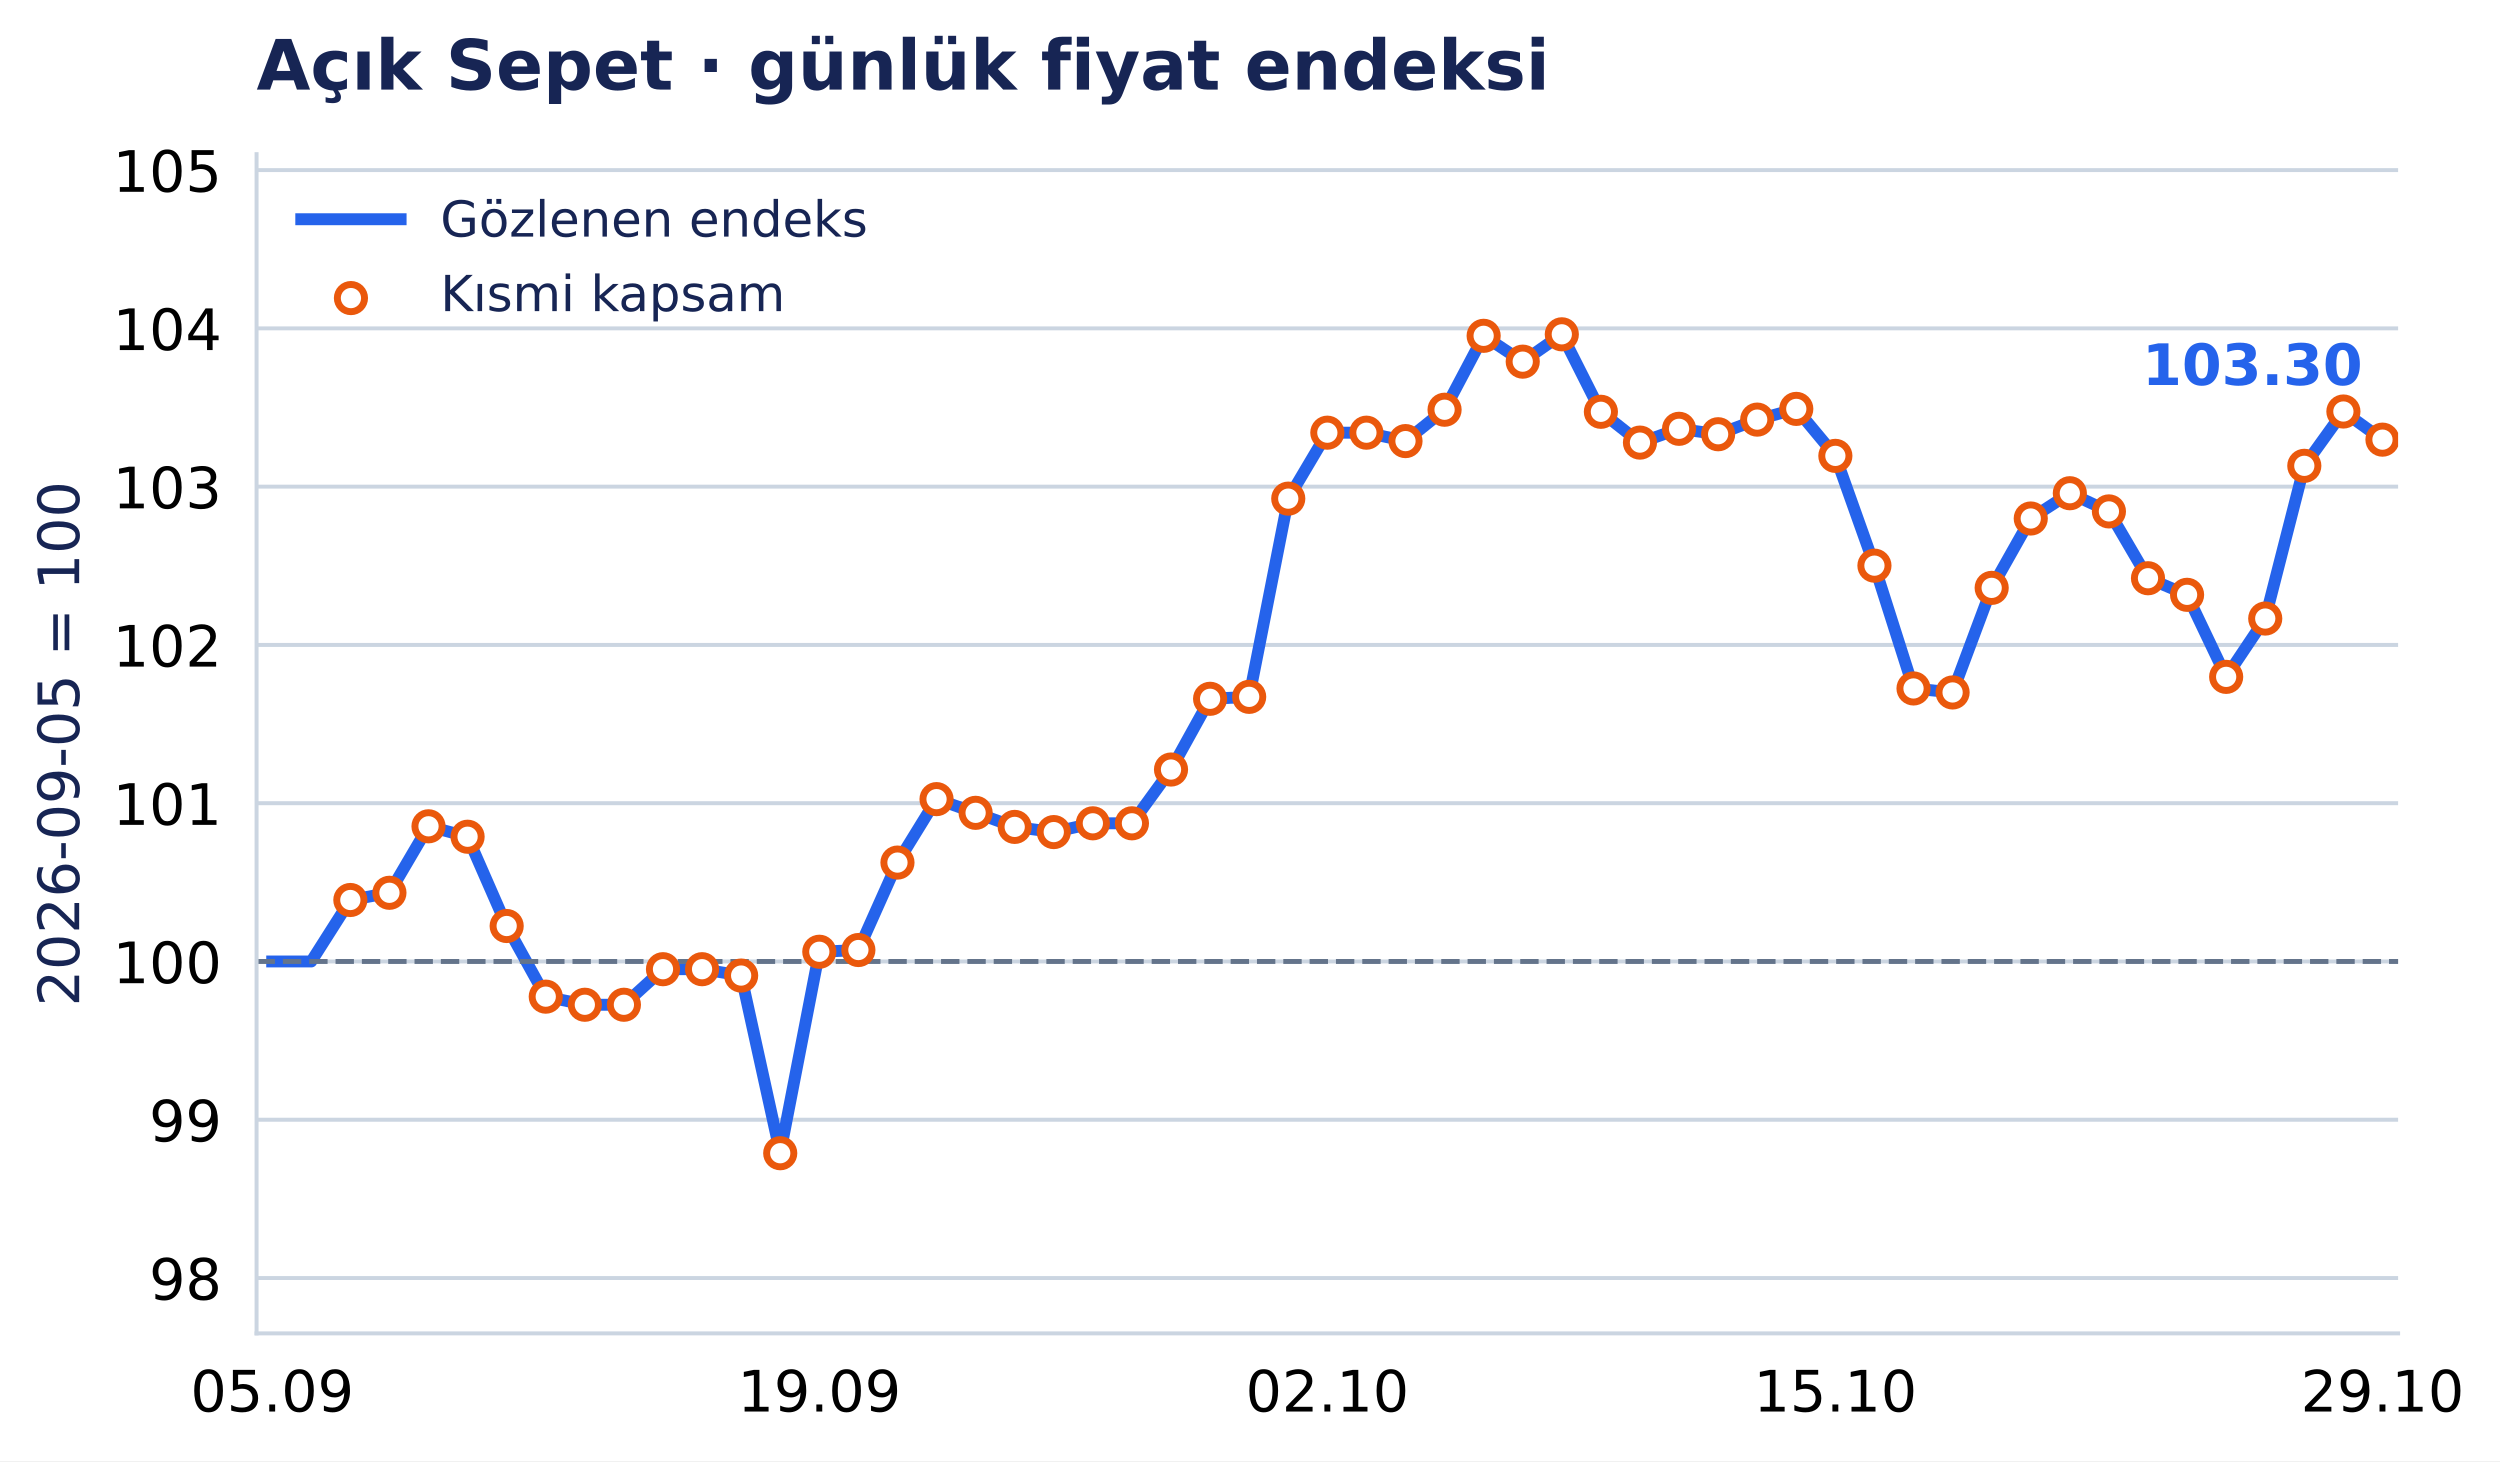
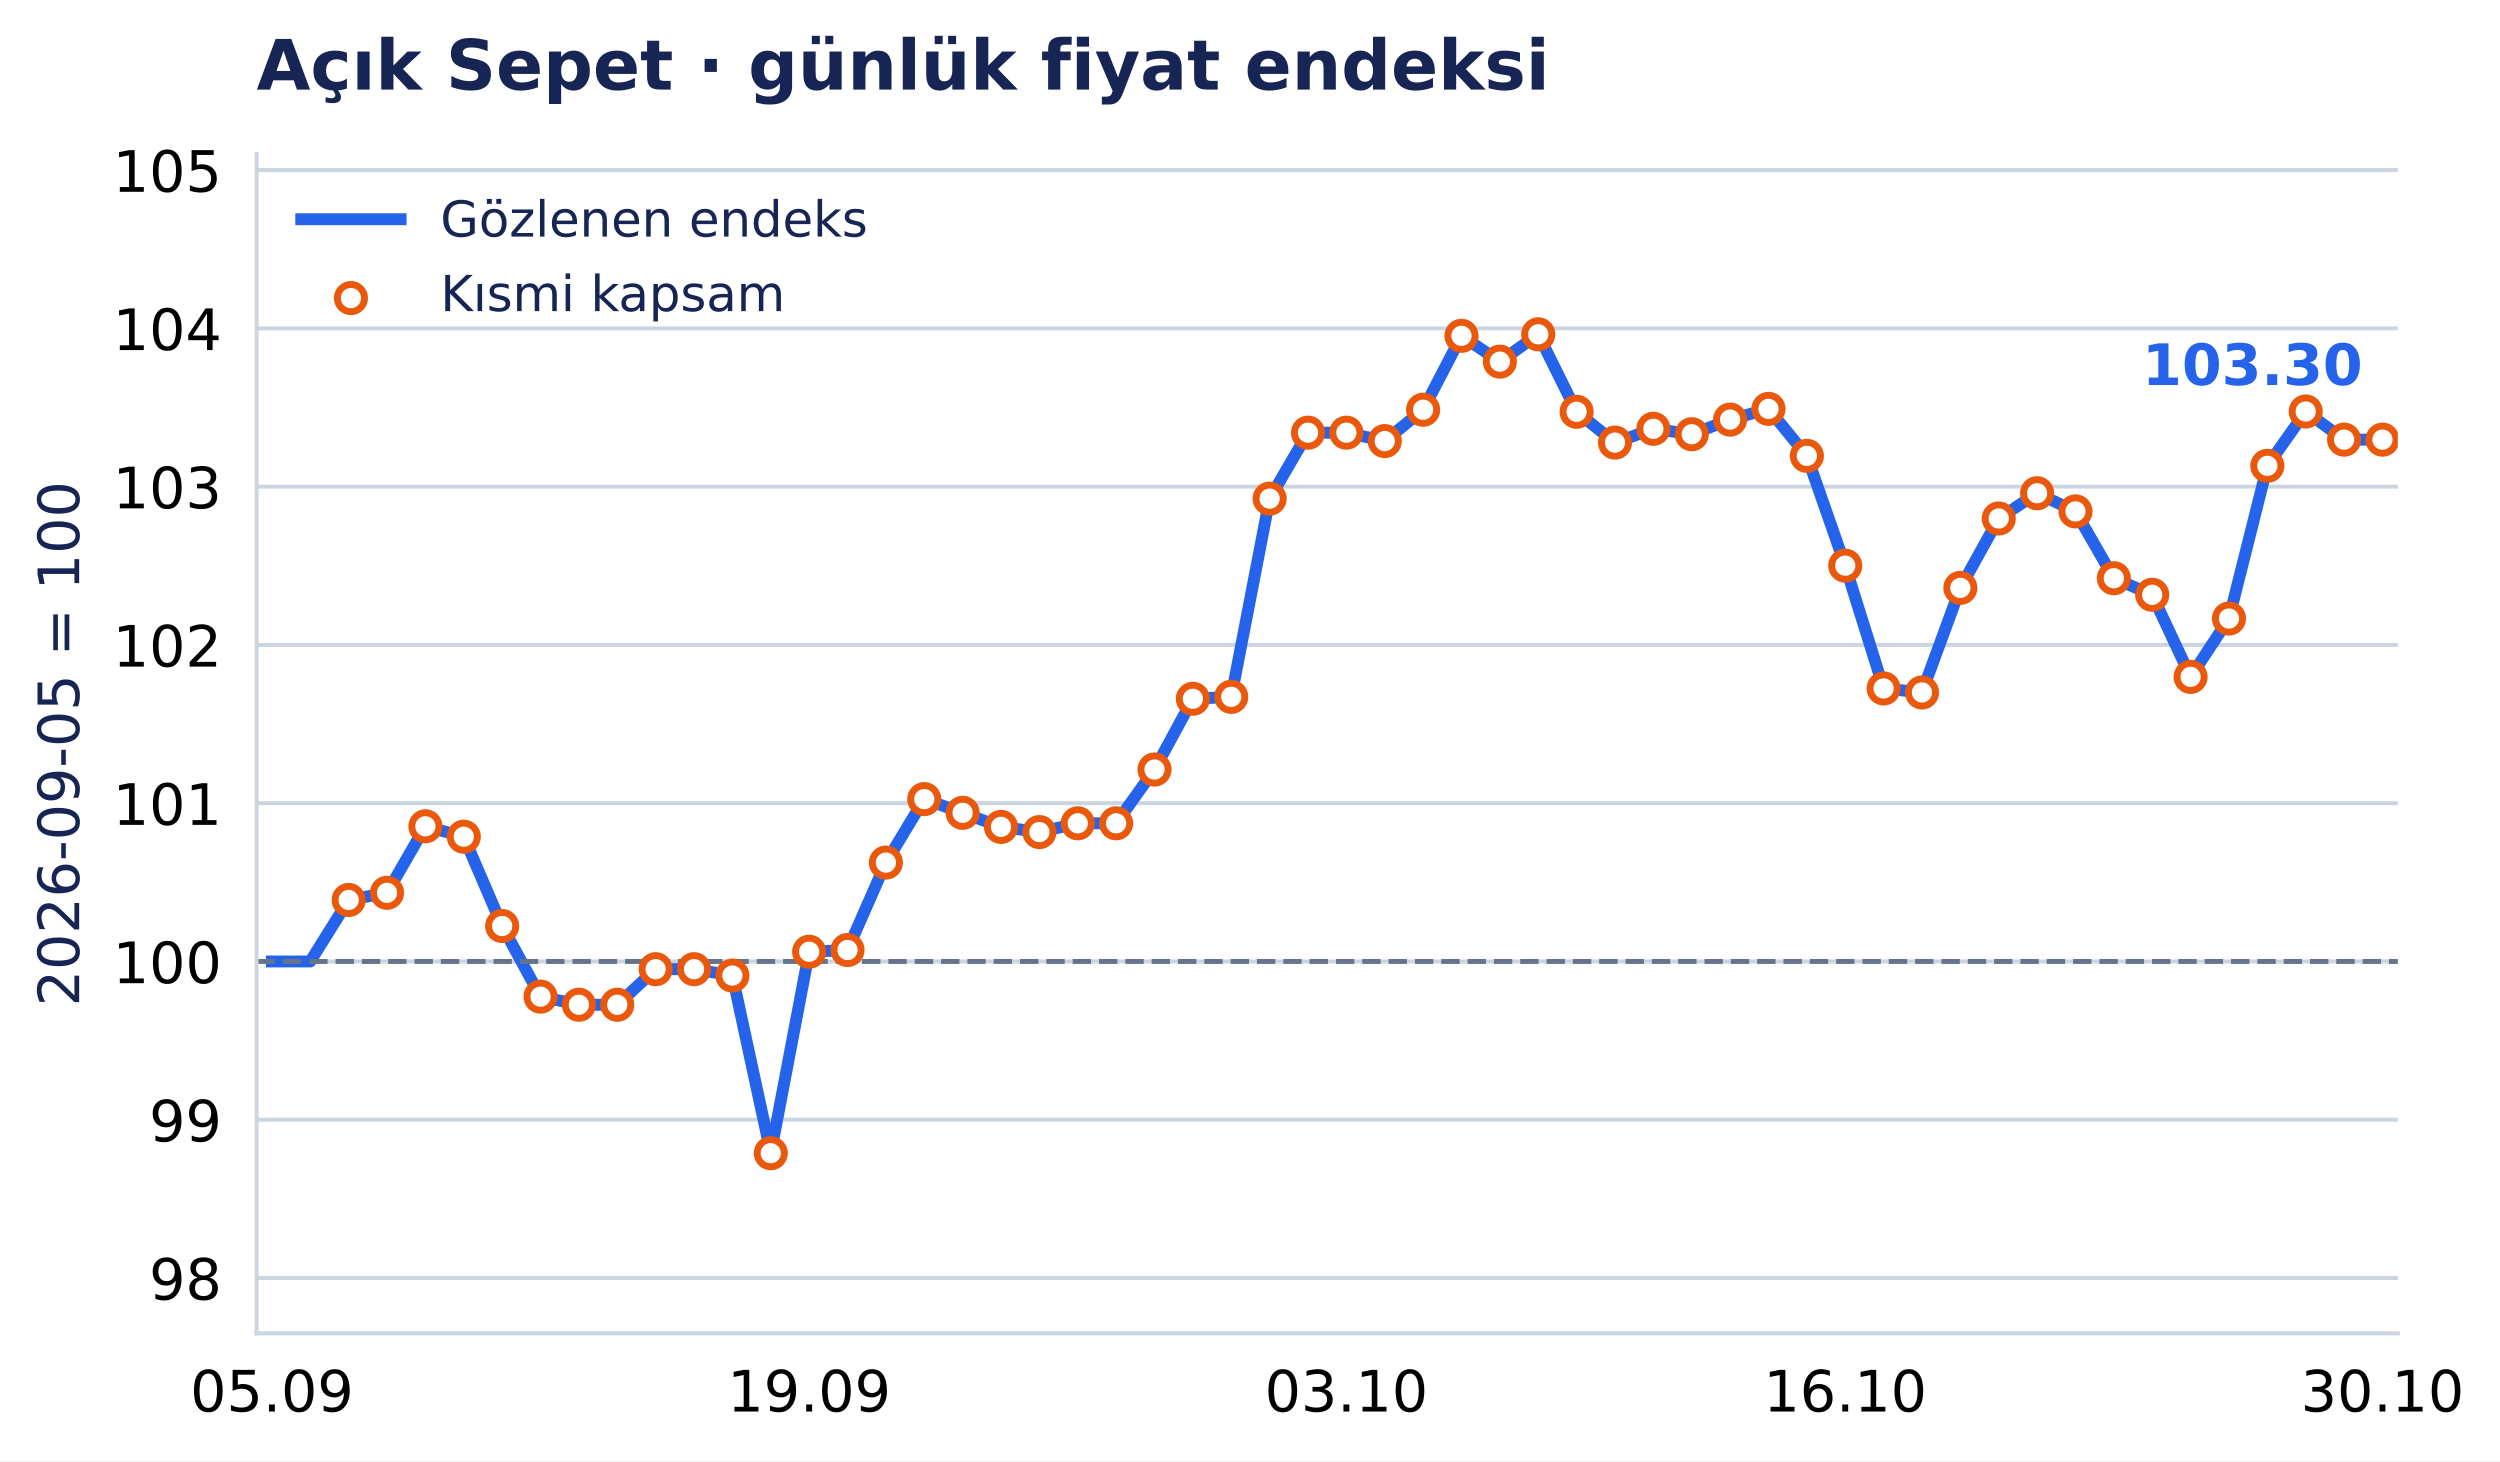
- <svg xmlns="http://www.w3.org/2000/svg" xmlns:xlink="http://www.w3.org/1999/xlink" width="503.297pt" height="294.135pt" viewBox="0 0 503.297 294.135" version="1.1">
+ <svg xmlns="http://www.w3.org/2000/svg" xmlns:xlink="http://www.w3.org/1999/xlink" width="503.302pt" height="294.135pt" viewBox="0 0 503.302 294.135" version="1.1">
  <defs>
    <style type="text/css">*{stroke-linejoin: round; stroke-linecap: butt}</style>
  </defs>
  <g id="figure_1">
    <g id="patch_1">
-       <path d="M 0 294.135 L 503.297 294.135 L 503.297 0 L 0 0 z " style="fill: #ffffff" />
+       <path d="M 0 294.135 L 503.302 294.135 L 503.302 0 L 0 0 z " style="fill: #ffffff" />
    </g>
    <g id="axes_1">
      <g id="patch_2">
-         <path d="M 51.651 268.435 L 482.783 268.435 L 482.783 31.035 L 51.651 31.035 z " style="fill: #ffffff" />
+         <path d="M 51.651 268.435 L 482.731 268.435 L 482.731 31.035 L 51.651 31.035 z " style="fill: #ffffff" />
      </g>
      <g id="matplotlib.axis_1">
        <g id="xtick_1">
          <g id="line2d_1" />
          <g id="text_1">
-             <text style="font-size: 11.5px; font-family: 'DejaVu Sans', 'Bitstream Vera Sans', 'Computer Modern Sans Serif', 'Lucida Grande', 'Verdana', 'Geneva', 'Lucid', 'Arial', 'Helvetica', 'Avant Garde', sans-serif; text-anchor: middle" x="54.798" y="284.172" transform="rotate(-0 54.79758 284.172)">05.09</text>
+             <text style="font-size: 11.5px; font-family: 'DejaVu Sans', 'Bitstream Vera Sans', 'Computer Modern Sans Serif', 'Lucida Grande', 'Verdana', 'Geneva', 'Lucid', 'Arial', 'Helvetica', 'Avant Garde', sans-serif; text-anchor: middle" x="54.741" y="284.172" transform="rotate(-0 54.7408 284.172)">05.09</text>
          </g>
        </g>
        <g id="xtick_2">
          <g id="line2d_2" />
          <g id="text_2">
-             <text style="font-size: 11.5px; font-family: 'DejaVu Sans', 'Bitstream Vera Sans', 'Computer Modern Sans Serif', 'Lucida Grande', 'Verdana', 'Geneva', 'Lucid', 'Arial', 'Helvetica', 'Avant Garde', sans-serif; text-anchor: middle" x="164.941" y="284.172" transform="rotate(-0 164.9409 284.172)">19.09</text>
+             <text style="font-size: 11.5px; font-family: 'DejaVu Sans', 'Bitstream Vera Sans', 'Computer Modern Sans Serif', 'Lucida Grande', 'Verdana', 'Geneva', 'Lucid', 'Arial', 'Helvetica', 'Avant Garde', sans-serif; text-anchor: middle" x="162.897" y="284.172" transform="rotate(-0 162.8971 284.172)">19.09</text>
          </g>
        </g>
        <g id="xtick_3">
          <g id="line2d_3" />
          <g id="text_3">
-             <text style="font-size: 11.5px; font-family: 'DejaVu Sans', 'Bitstream Vera Sans', 'Computer Modern Sans Serif', 'Lucida Grande', 'Verdana', 'Geneva', 'Lucid', 'Arial', 'Helvetica', 'Avant Garde', sans-serif; text-anchor: middle" x="267.217" y="284.172" transform="rotate(-0 267.2169 284.172)">02.10</text>
+             <text style="font-size: 11.5px; font-family: 'DejaVu Sans', 'Bitstream Vera Sans', 'Computer Modern Sans Serif', 'Lucida Grande', 'Verdana', 'Geneva', 'Lucid', 'Arial', 'Helvetica', 'Avant Garde', sans-serif; text-anchor: middle" x="271.053" y="284.172" transform="rotate(-0 271.0533 284.172)">03.10</text>
          </g>
        </g>
        <g id="xtick_4">
          <g id="line2d_4" />
          <g id="text_4">
-             <text style="font-size: 11.5px; font-family: 'DejaVu Sans', 'Bitstream Vera Sans', 'Computer Modern Sans Serif', 'Lucida Grande', 'Verdana', 'Geneva', 'Lucid', 'Arial', 'Helvetica', 'Avant Garde', sans-serif; text-anchor: middle" x="369.493" y="284.172" transform="rotate(-0 369.4929 284.172)">15.10</text>
+             <text style="font-size: 11.5px; font-family: 'DejaVu Sans', 'Bitstream Vera Sans', 'Computer Modern Sans Serif', 'Lucida Grande', 'Verdana', 'Geneva', 'Lucid', 'Arial', 'Helvetica', 'Avant Garde', sans-serif; text-anchor: middle" x="371.484" y="284.172" transform="rotate(-0 371.4842 284.172)">16.10</text>
          </g>
        </g>
        <g id="xtick_5">
          <g id="line2d_5" />
          <g id="text_5">
-             <text style="font-size: 11.5px; font-family: 'DejaVu Sans', 'Bitstream Vera Sans', 'Computer Modern Sans Serif', 'Lucida Grande', 'Verdana', 'Geneva', 'Lucid', 'Arial', 'Helvetica', 'Avant Garde', sans-serif; text-anchor: middle" x="479.636" y="284.172" transform="rotate(-0 479.6362 284.172)">29.10</text>
+             <text style="font-size: 11.5px; font-family: 'DejaVu Sans', 'Bitstream Vera Sans', 'Computer Modern Sans Serif', 'Lucida Grande', 'Verdana', 'Geneva', 'Lucid', 'Arial', 'Helvetica', 'Avant Garde', sans-serif; text-anchor: middle" x="479.64" y="284.172" transform="rotate(-0 479.6404 284.172)">30.10</text>
          </g>
        </g>
      </g>
      <g id="matplotlib.axis_2">
        <g id="ytick_1">
          <g id="line2d_6">
-             <path d="M 51.651 257.29 L 482.783 257.29 " clip-path="url(#pad21228ffa)" style="fill: none; stroke: #cbd5e1; stroke-width: 0.8; stroke-linecap: square" />
+             <path d="M 51.651 257.29 L 482.731 257.29 " clip-path="url(#p6a5e0e4636)" style="fill: none; stroke: #cbd5e1; stroke-width: 0.8; stroke-linecap: square" />
          </g>
          <g id="line2d_7" />
          <g id="text_6">
            <text style="font-size: 11.5px; font-family: 'DejaVu Sans', 'Bitstream Vera Sans', 'Computer Modern Sans Serif', 'Lucida Grande', 'Verdana', 'Geneva', 'Lucid', 'Arial', 'Helvetica', 'Avant Garde', sans-serif; text-anchor: end" x="44.651" y="261.659" transform="rotate(-0 44.65062 261.6587)">98</text>
          </g>
        </g>
        <g id="ytick_2">
          <g id="line2d_8">
-             <path d="M 51.651 225.426 L 482.783 225.426 " clip-path="url(#pad21228ffa)" style="fill: none; stroke: #cbd5e1; stroke-width: 0.8; stroke-linecap: square" />
+             <path d="M 51.651 225.426 L 482.731 225.426 " clip-path="url(#p6a5e0e4636)" style="fill: none; stroke: #cbd5e1; stroke-width: 0.8; stroke-linecap: square" />
          </g>
          <g id="line2d_9" />
          <g id="text_7">
            <text style="font-size: 11.5px; font-family: 'DejaVu Sans', 'Bitstream Vera Sans', 'Computer Modern Sans Serif', 'Lucida Grande', 'Verdana', 'Geneva', 'Lucid', 'Arial', 'Helvetica', 'Avant Garde', sans-serif; text-anchor: end" x="44.651" y="229.795" transform="rotate(-0 44.65062 229.7947)">99</text>
          </g>
        </g>
        <g id="ytick_3">
          <g id="line2d_10">
-             <path d="M 51.651 193.562 L 482.783 193.562 " clip-path="url(#pad21228ffa)" style="fill: none; stroke: #cbd5e1; stroke-width: 0.8; stroke-linecap: square" />
+             <path d="M 51.651 193.562 L 482.731 193.562 " clip-path="url(#p6a5e0e4636)" style="fill: none; stroke: #cbd5e1; stroke-width: 0.8; stroke-linecap: square" />
          </g>
          <g id="line2d_11" />
          <g id="text_8">
            <text style="font-size: 11.5px; font-family: 'DejaVu Sans', 'Bitstream Vera Sans', 'Computer Modern Sans Serif', 'Lucida Grande', 'Verdana', 'Geneva', 'Lucid', 'Arial', 'Helvetica', 'Avant Garde', sans-serif; text-anchor: end" x="44.651" y="197.931" transform="rotate(-0 44.65062 197.9307)">100</text>
          </g>
        </g>
        <g id="ytick_4">
          <g id="line2d_12">
-             <path d="M 51.651 161.698 L 482.783 161.698 " clip-path="url(#pad21228ffa)" style="fill: none; stroke: #cbd5e1; stroke-width: 0.8; stroke-linecap: square" />
+             <path d="M 51.651 161.698 L 482.731 161.698 " clip-path="url(#p6a5e0e4636)" style="fill: none; stroke: #cbd5e1; stroke-width: 0.8; stroke-linecap: square" />
          </g>
          <g id="line2d_13" />
          <g id="text_9">
            <text style="font-size: 11.5px; font-family: 'DejaVu Sans', 'Bitstream Vera Sans', 'Computer Modern Sans Serif', 'Lucida Grande', 'Verdana', 'Geneva', 'Lucid', 'Arial', 'Helvetica', 'Avant Garde', sans-serif; text-anchor: end" x="44.651" y="166.067" transform="rotate(-0 44.65062 166.0667)">101</text>
          </g>
        </g>
        <g id="ytick_5">
          <g id="line2d_14">
-             <path d="M 51.651 129.834 L 482.783 129.834 " clip-path="url(#pad21228ffa)" style="fill: none; stroke: #cbd5e1; stroke-width: 0.8; stroke-linecap: square" />
+             <path d="M 51.651 129.834 L 482.731 129.834 " clip-path="url(#p6a5e0e4636)" style="fill: none; stroke: #cbd5e1; stroke-width: 0.8; stroke-linecap: square" />
          </g>
          <g id="line2d_15" />
          <g id="text_10">
            <text style="font-size: 11.5px; font-family: 'DejaVu Sans', 'Bitstream Vera Sans', 'Computer Modern Sans Serif', 'Lucida Grande', 'Verdana', 'Geneva', 'Lucid', 'Arial', 'Helvetica', 'Avant Garde', sans-serif; text-anchor: end" x="44.651" y="134.203" transform="rotate(-0 44.65062 134.2027)">102</text>
          </g>
        </g>
        <g id="ytick_6">
          <g id="line2d_16">
-             <path d="M 51.651 97.97 L 482.783 97.97 " clip-path="url(#pad21228ffa)" style="fill: none; stroke: #cbd5e1; stroke-width: 0.8; stroke-linecap: square" />
+             <path d="M 51.651 97.97 L 482.731 97.97 " clip-path="url(#p6a5e0e4636)" style="fill: none; stroke: #cbd5e1; stroke-width: 0.8; stroke-linecap: square" />
          </g>
          <g id="line2d_17" />
          <g id="text_11">
            <text style="font-size: 11.5px; font-family: 'DejaVu Sans', 'Bitstream Vera Sans', 'Computer Modern Sans Serif', 'Lucida Grande', 'Verdana', 'Geneva', 'Lucid', 'Arial', 'Helvetica', 'Avant Garde', sans-serif; text-anchor: end" x="44.651" y="102.339" transform="rotate(-0 44.65062 102.3387)">103</text>
          </g>
        </g>
        <g id="ytick_7">
          <g id="line2d_18">
-             <path d="M 51.651 66.106 L 482.783 66.106 " clip-path="url(#pad21228ffa)" style="fill: none; stroke: #cbd5e1; stroke-width: 0.8; stroke-linecap: square" />
+             <path d="M 51.651 66.106 L 482.731 66.106 " clip-path="url(#p6a5e0e4636)" style="fill: none; stroke: #cbd5e1; stroke-width: 0.8; stroke-linecap: square" />
          </g>
          <g id="line2d_19" />
          <g id="text_12">
            <text style="font-size: 11.5px; font-family: 'DejaVu Sans', 'Bitstream Vera Sans', 'Computer Modern Sans Serif', 'Lucida Grande', 'Verdana', 'Geneva', 'Lucid', 'Arial', 'Helvetica', 'Avant Garde', sans-serif; text-anchor: end" x="44.651" y="70.475" transform="rotate(-0 44.65062 70.4747)">104</text>
          </g>
        </g>
        <g id="ytick_8">
          <g id="line2d_20">
-             <path d="M 51.651 34.242 L 482.783 34.242 " clip-path="url(#pad21228ffa)" style="fill: none; stroke: #cbd5e1; stroke-width: 0.8; stroke-linecap: square" />
+             <path d="M 51.651 34.242 L 482.731 34.242 " clip-path="url(#p6a5e0e4636)" style="fill: none; stroke: #cbd5e1; stroke-width: 0.8; stroke-linecap: square" />
          </g>
          <g id="line2d_21" />
          <g id="text_13">
            <text style="font-size: 11.5px; font-family: 'DejaVu Sans', 'Bitstream Vera Sans', 'Computer Modern Sans Serif', 'Lucida Grande', 'Verdana', 'Geneva', 'Lucid', 'Arial', 'Helvetica', 'Avant Garde', sans-serif; text-anchor: end" x="44.651" y="38.611" transform="rotate(-0 44.65062 38.61071)">105</text>
          </g>
        </g>
        <g id="text_14">
          <text style="font-size: 11.5px; font-family: 'DejaVu Sans', 'Bitstream Vera Sans', 'Computer Modern Sans Serif', 'Lucida Grande', 'Verdana', 'Geneva', 'Lucid', 'Arial', 'Helvetica', 'Avant Garde', sans-serif; text-anchor: middle; fill: #172554" x="15.937" y="149.735" transform="rotate(-90 15.93731 149.7347)">2026-09-05 = 100</text>
        </g>
      </g>
      <g id="line2d_22">
-         <path d="M 54.798 193.562 L 62.665 193.562 L 70.532 181.186 L 78.4 179.736 L 86.267 166.35 L 94.134 168.45 L 102.002 186.424 L 109.869 200.645 L 117.737 202.277 L 125.604 202.277 L 133.471 195.117 L 141.339 195.117 L 149.206 196.398 L 157.074 232.165 L 164.941 191.606 L 172.808 191.258 L 180.676 173.653 L 188.543 160.879 L 196.41 163.639 L 204.278 166.471 L 212.145 167.513 L 220.013 165.748 L 227.88 165.748 L 235.747 154.921 L 243.615 140.681 L 251.482 140.289 L 259.35 100.385 L 267.217 87.108 L 275.084 87.108 L 282.952 88.8 L 290.819 82.487 L 298.686 67.607 L 306.554 72.807 L 314.421 67.304 L 322.289 82.902 L 330.156 89.105 L 338.023 86.327 L 345.891 87.42 L 353.758 84.476 L 361.625 82.318 L 369.493 91.776 L 377.36 113.877 L 385.228 138.6 L 393.095 139.406 L 400.962 118.35 L 408.83 104.384 L 416.697 99.296 L 424.565 102.957 L 432.432 116.41 L 440.299 119.749 L 448.167 136.267 L 456.034 124.525 L 463.901 93.78 L 471.769 82.844 L 479.636 88.51 " clip-path="url(#pad21228ffa)" style="fill: none; stroke: #2563eb; stroke-width: 2.4; stroke-linecap: square" />
+         <path d="M 54.741 193.562 L 62.466 193.562 L 70.192 181.186 L 77.917 179.736 L 85.643 166.35 L 93.368 168.45 L 101.093 186.424 L 108.819 200.645 L 116.544 202.277 L 124.27 202.277 L 131.995 195.117 L 139.721 195.117 L 147.446 196.398 L 155.172 232.165 L 162.897 191.606 L 170.623 191.258 L 178.348 173.653 L 186.073 160.879 L 193.799 163.639 L 201.524 166.471 L 209.25 167.513 L 216.975 165.748 L 224.701 165.748 L 232.426 154.921 L 240.152 140.681 L 247.877 140.289 L 255.602 100.385 L 263.328 87.108 L 271.053 87.108 L 278.779 88.8 L 286.504 82.487 L 294.23 67.607 L 301.955 72.807 L 309.681 67.304 L 317.406 82.902 L 325.131 89.105 L 332.857 86.327 L 340.582 87.42 L 348.308 84.476 L 356.033 82.318 L 363.759 91.776 L 371.484 113.877 L 379.21 138.6 L 386.935 139.406 L 394.661 118.35 L 402.386 104.384 L 410.111 99.296 L 417.837 102.957 L 425.562 116.41 L 433.288 119.749 L 441.013 136.267 L 448.739 124.525 L 456.464 93.78 L 464.19 82.844 L 471.915 88.51 L 479.64 88.51 " clip-path="url(#p6a5e0e4636)" style="fill: none; stroke: #2563eb; stroke-width: 2.4; stroke-linecap: square" />
      </g>
      <g id="line2d_23">
-         <path d="M 51.651 193.562 L 482.783 193.562 " clip-path="url(#pad21228ffa)" style="fill: none; stroke-dasharray: 3.7,1.6; stroke-dashoffset: 0; stroke: #64748b" />
+         <path d="M 51.651 193.562 L 482.731 193.562 " clip-path="url(#p6a5e0e4636)" style="fill: none; stroke-dasharray: 3.7,1.6; stroke-dashoffset: 0; stroke: #64748b" />
      </g>
      <g id="patch_3">
        <path d="M 51.651 268.435 L 51.651 31.035 " style="fill: none; stroke: #cbd5e1; stroke-width: 0.8; stroke-linejoin: miter; stroke-linecap: square" />
      </g>
      <g id="patch_4">
-         <path d="M 51.651 268.435 L 482.783 268.435 " style="fill: none; stroke: #cbd5e1; stroke-width: 0.8; stroke-linejoin: miter; stroke-linecap: square" />
+         <path d="M 51.651 268.435 L 482.731 268.435 " style="fill: none; stroke: #cbd5e1; stroke-width: 0.8; stroke-linejoin: miter; stroke-linecap: square" />
      </g>
      <g id="PathCollection_1">
        <defs>
          <path id="m3957c04aab" d="M 0 2.739 C 0.726 2.739 1.423 2.45 1.936 1.936 C 2.45 1.423 2.739 0.726 2.739 0 C 2.739 -0.726 2.45 -1.423 1.936 -1.936 C 1.423 -2.45 0.726 -2.739 0 -2.739 C -0.726 -2.739 -1.423 -2.45 -1.936 -1.936 C -2.45 -1.423 -2.739 -0.726 -2.739 0 C -2.739 0.726 -2.45 1.423 -1.936 1.936 C -1.423 2.45 -0.726 2.739 0 2.739 z " style="stroke: #ea580c; stroke-width: 1.4" />
        </defs>
-         <g clip-path="url(#pad21228ffa)">
-           <use xlink:href="#m3957c04aab" x="70.532" y="181.186" style="fill: #ffffff; stroke: #ea580c; stroke-width: 1.4" />
-           <use xlink:href="#m3957c04aab" x="78.4" y="179.736" style="fill: #ffffff; stroke: #ea580c; stroke-width: 1.4" />
-           <use xlink:href="#m3957c04aab" x="86.267" y="166.35" style="fill: #ffffff; stroke: #ea580c; stroke-width: 1.4" />
-           <use xlink:href="#m3957c04aab" x="94.134" y="168.45" style="fill: #ffffff; stroke: #ea580c; stroke-width: 1.4" />
-           <use xlink:href="#m3957c04aab" x="102.002" y="186.424" style="fill: #ffffff; stroke: #ea580c; stroke-width: 1.4" />
-           <use xlink:href="#m3957c04aab" x="109.869" y="200.645" style="fill: #ffffff; stroke: #ea580c; stroke-width: 1.4" />
-           <use xlink:href="#m3957c04aab" x="117.737" y="202.277" style="fill: #ffffff; stroke: #ea580c; stroke-width: 1.4" />
-           <use xlink:href="#m3957c04aab" x="125.604" y="202.277" style="fill: #ffffff; stroke: #ea580c; stroke-width: 1.4" />
-           <use xlink:href="#m3957c04aab" x="133.471" y="195.117" style="fill: #ffffff; stroke: #ea580c; stroke-width: 1.4" />
-           <use xlink:href="#m3957c04aab" x="141.339" y="195.117" style="fill: #ffffff; stroke: #ea580c; stroke-width: 1.4" />
-           <use xlink:href="#m3957c04aab" x="149.206" y="196.398" style="fill: #ffffff; stroke: #ea580c; stroke-width: 1.4" />
-           <use xlink:href="#m3957c04aab" x="157.074" y="232.165" style="fill: #ffffff; stroke: #ea580c; stroke-width: 1.4" />
-           <use xlink:href="#m3957c04aab" x="164.941" y="191.606" style="fill: #ffffff; stroke: #ea580c; stroke-width: 1.4" />
-           <use xlink:href="#m3957c04aab" x="172.808" y="191.258" style="fill: #ffffff; stroke: #ea580c; stroke-width: 1.4" />
-           <use xlink:href="#m3957c04aab" x="180.676" y="173.653" style="fill: #ffffff; stroke: #ea580c; stroke-width: 1.4" />
-           <use xlink:href="#m3957c04aab" x="188.543" y="160.879" style="fill: #ffffff; stroke: #ea580c; stroke-width: 1.4" />
-           <use xlink:href="#m3957c04aab" x="196.41" y="163.639" style="fill: #ffffff; stroke: #ea580c; stroke-width: 1.4" />
-           <use xlink:href="#m3957c04aab" x="204.278" y="166.471" style="fill: #ffffff; stroke: #ea580c; stroke-width: 1.4" />
-           <use xlink:href="#m3957c04aab" x="212.145" y="167.513" style="fill: #ffffff; stroke: #ea580c; stroke-width: 1.4" />
-           <use xlink:href="#m3957c04aab" x="220.013" y="165.748" style="fill: #ffffff; stroke: #ea580c; stroke-width: 1.4" />
-           <use xlink:href="#m3957c04aab" x="227.88" y="165.748" style="fill: #ffffff; stroke: #ea580c; stroke-width: 1.4" />
-           <use xlink:href="#m3957c04aab" x="235.747" y="154.921" style="fill: #ffffff; stroke: #ea580c; stroke-width: 1.4" />
-           <use xlink:href="#m3957c04aab" x="243.615" y="140.681" style="fill: #ffffff; stroke: #ea580c; stroke-width: 1.4" />
-           <use xlink:href="#m3957c04aab" x="251.482" y="140.289" style="fill: #ffffff; stroke: #ea580c; stroke-width: 1.4" />
-           <use xlink:href="#m3957c04aab" x="259.35" y="100.385" style="fill: #ffffff; stroke: #ea580c; stroke-width: 1.4" />
-           <use xlink:href="#m3957c04aab" x="267.217" y="87.108" style="fill: #ffffff; stroke: #ea580c; stroke-width: 1.4" />
-           <use xlink:href="#m3957c04aab" x="275.084" y="87.108" style="fill: #ffffff; stroke: #ea580c; stroke-width: 1.4" />
-           <use xlink:href="#m3957c04aab" x="282.952" y="88.8" style="fill: #ffffff; stroke: #ea580c; stroke-width: 1.4" />
-           <use xlink:href="#m3957c04aab" x="290.819" y="82.487" style="fill: #ffffff; stroke: #ea580c; stroke-width: 1.4" />
-           <use xlink:href="#m3957c04aab" x="298.686" y="67.607" style="fill: #ffffff; stroke: #ea580c; stroke-width: 1.4" />
-           <use xlink:href="#m3957c04aab" x="306.554" y="72.807" style="fill: #ffffff; stroke: #ea580c; stroke-width: 1.4" />
-           <use xlink:href="#m3957c04aab" x="314.421" y="67.304" style="fill: #ffffff; stroke: #ea580c; stroke-width: 1.4" />
-           <use xlink:href="#m3957c04aab" x="322.289" y="82.902" style="fill: #ffffff; stroke: #ea580c; stroke-width: 1.4" />
-           <use xlink:href="#m3957c04aab" x="330.156" y="89.105" style="fill: #ffffff; stroke: #ea580c; stroke-width: 1.4" />
-           <use xlink:href="#m3957c04aab" x="338.023" y="86.327" style="fill: #ffffff; stroke: #ea580c; stroke-width: 1.4" />
-           <use xlink:href="#m3957c04aab" x="345.891" y="87.42" style="fill: #ffffff; stroke: #ea580c; stroke-width: 1.4" />
-           <use xlink:href="#m3957c04aab" x="353.758" y="84.476" style="fill: #ffffff; stroke: #ea580c; stroke-width: 1.4" />
-           <use xlink:href="#m3957c04aab" x="361.625" y="82.318" style="fill: #ffffff; stroke: #ea580c; stroke-width: 1.4" />
-           <use xlink:href="#m3957c04aab" x="369.493" y="91.776" style="fill: #ffffff; stroke: #ea580c; stroke-width: 1.4" />
-           <use xlink:href="#m3957c04aab" x="377.36" y="113.877" style="fill: #ffffff; stroke: #ea580c; stroke-width: 1.4" />
-           <use xlink:href="#m3957c04aab" x="385.228" y="138.6" style="fill: #ffffff; stroke: #ea580c; stroke-width: 1.4" />
-           <use xlink:href="#m3957c04aab" x="393.095" y="139.406" style="fill: #ffffff; stroke: #ea580c; stroke-width: 1.4" />
-           <use xlink:href="#m3957c04aab" x="400.962" y="118.35" style="fill: #ffffff; stroke: #ea580c; stroke-width: 1.4" />
-           <use xlink:href="#m3957c04aab" x="408.83" y="104.384" style="fill: #ffffff; stroke: #ea580c; stroke-width: 1.4" />
-           <use xlink:href="#m3957c04aab" x="416.697" y="99.296" style="fill: #ffffff; stroke: #ea580c; stroke-width: 1.4" />
-           <use xlink:href="#m3957c04aab" x="424.565" y="102.957" style="fill: #ffffff; stroke: #ea580c; stroke-width: 1.4" />
-           <use xlink:href="#m3957c04aab" x="432.432" y="116.41" style="fill: #ffffff; stroke: #ea580c; stroke-width: 1.4" />
-           <use xlink:href="#m3957c04aab" x="440.299" y="119.749" style="fill: #ffffff; stroke: #ea580c; stroke-width: 1.4" />
-           <use xlink:href="#m3957c04aab" x="448.167" y="136.267" style="fill: #ffffff; stroke: #ea580c; stroke-width: 1.4" />
-           <use xlink:href="#m3957c04aab" x="456.034" y="124.525" style="fill: #ffffff; stroke: #ea580c; stroke-width: 1.4" />
-           <use xlink:href="#m3957c04aab" x="463.901" y="93.78" style="fill: #ffffff; stroke: #ea580c; stroke-width: 1.4" />
-           <use xlink:href="#m3957c04aab" x="471.769" y="82.844" style="fill: #ffffff; stroke: #ea580c; stroke-width: 1.4" />
-           <use xlink:href="#m3957c04aab" x="479.636" y="88.51" style="fill: #ffffff; stroke: #ea580c; stroke-width: 1.4" />
+         <g clip-path="url(#p6a5e0e4636)">
+           <use xlink:href="#m3957c04aab" x="70.192" y="181.186" style="fill: #ffffff; stroke: #ea580c; stroke-width: 1.4" />
+           <use xlink:href="#m3957c04aab" x="77.917" y="179.736" style="fill: #ffffff; stroke: #ea580c; stroke-width: 1.4" />
+           <use xlink:href="#m3957c04aab" x="85.643" y="166.35" style="fill: #ffffff; stroke: #ea580c; stroke-width: 1.4" />
+           <use xlink:href="#m3957c04aab" x="93.368" y="168.45" style="fill: #ffffff; stroke: #ea580c; stroke-width: 1.4" />
+           <use xlink:href="#m3957c04aab" x="101.093" y="186.424" style="fill: #ffffff; stroke: #ea580c; stroke-width: 1.4" />
+           <use xlink:href="#m3957c04aab" x="108.819" y="200.645" style="fill: #ffffff; stroke: #ea580c; stroke-width: 1.4" />
+           <use xlink:href="#m3957c04aab" x="116.544" y="202.277" style="fill: #ffffff; stroke: #ea580c; stroke-width: 1.4" />
+           <use xlink:href="#m3957c04aab" x="124.27" y="202.277" style="fill: #ffffff; stroke: #ea580c; stroke-width: 1.4" />
+           <use xlink:href="#m3957c04aab" x="131.995" y="195.117" style="fill: #ffffff; stroke: #ea580c; stroke-width: 1.4" />
+           <use xlink:href="#m3957c04aab" x="139.721" y="195.117" style="fill: #ffffff; stroke: #ea580c; stroke-width: 1.4" />
+           <use xlink:href="#m3957c04aab" x="147.446" y="196.398" style="fill: #ffffff; stroke: #ea580c; stroke-width: 1.4" />
+           <use xlink:href="#m3957c04aab" x="155.172" y="232.165" style="fill: #ffffff; stroke: #ea580c; stroke-width: 1.4" />
+           <use xlink:href="#m3957c04aab" x="162.897" y="191.606" style="fill: #ffffff; stroke: #ea580c; stroke-width: 1.4" />
+           <use xlink:href="#m3957c04aab" x="170.623" y="191.258" style="fill: #ffffff; stroke: #ea580c; stroke-width: 1.4" />
+           <use xlink:href="#m3957c04aab" x="178.348" y="173.653" style="fill: #ffffff; stroke: #ea580c; stroke-width: 1.4" />
+           <use xlink:href="#m3957c04aab" x="186.073" y="160.879" style="fill: #ffffff; stroke: #ea580c; stroke-width: 1.4" />
+           <use xlink:href="#m3957c04aab" x="193.799" y="163.639" style="fill: #ffffff; stroke: #ea580c; stroke-width: 1.4" />
+           <use xlink:href="#m3957c04aab" x="201.524" y="166.471" style="fill: #ffffff; stroke: #ea580c; stroke-width: 1.4" />
+           <use xlink:href="#m3957c04aab" x="209.25" y="167.513" style="fill: #ffffff; stroke: #ea580c; stroke-width: 1.4" />
+           <use xlink:href="#m3957c04aab" x="216.975" y="165.748" style="fill: #ffffff; stroke: #ea580c; stroke-width: 1.4" />
+           <use xlink:href="#m3957c04aab" x="224.701" y="165.748" style="fill: #ffffff; stroke: #ea580c; stroke-width: 1.4" />
+           <use xlink:href="#m3957c04aab" x="232.426" y="154.921" style="fill: #ffffff; stroke: #ea580c; stroke-width: 1.4" />
+           <use xlink:href="#m3957c04aab" x="240.152" y="140.681" style="fill: #ffffff; stroke: #ea580c; stroke-width: 1.4" />
+           <use xlink:href="#m3957c04aab" x="247.877" y="140.289" style="fill: #ffffff; stroke: #ea580c; stroke-width: 1.4" />
+           <use xlink:href="#m3957c04aab" x="255.602" y="100.385" style="fill: #ffffff; stroke: #ea580c; stroke-width: 1.4" />
+           <use xlink:href="#m3957c04aab" x="263.328" y="87.108" style="fill: #ffffff; stroke: #ea580c; stroke-width: 1.4" />
+           <use xlink:href="#m3957c04aab" x="271.053" y="87.108" style="fill: #ffffff; stroke: #ea580c; stroke-width: 1.4" />
+           <use xlink:href="#m3957c04aab" x="278.779" y="88.8" style="fill: #ffffff; stroke: #ea580c; stroke-width: 1.4" />
+           <use xlink:href="#m3957c04aab" x="286.504" y="82.487" style="fill: #ffffff; stroke: #ea580c; stroke-width: 1.4" />
+           <use xlink:href="#m3957c04aab" x="294.23" y="67.607" style="fill: #ffffff; stroke: #ea580c; stroke-width: 1.4" />
+           <use xlink:href="#m3957c04aab" x="301.955" y="72.807" style="fill: #ffffff; stroke: #ea580c; stroke-width: 1.4" />
+           <use xlink:href="#m3957c04aab" x="309.681" y="67.304" style="fill: #ffffff; stroke: #ea580c; stroke-width: 1.4" />
+           <use xlink:href="#m3957c04aab" x="317.406" y="82.902" style="fill: #ffffff; stroke: #ea580c; stroke-width: 1.4" />
+           <use xlink:href="#m3957c04aab" x="325.131" y="89.105" style="fill: #ffffff; stroke: #ea580c; stroke-width: 1.4" />
+           <use xlink:href="#m3957c04aab" x="332.857" y="86.327" style="fill: #ffffff; stroke: #ea580c; stroke-width: 1.4" />
+           <use xlink:href="#m3957c04aab" x="340.582" y="87.42" style="fill: #ffffff; stroke: #ea580c; stroke-width: 1.4" />
+           <use xlink:href="#m3957c04aab" x="348.308" y="84.476" style="fill: #ffffff; stroke: #ea580c; stroke-width: 1.4" />
+           <use xlink:href="#m3957c04aab" x="356.033" y="82.318" style="fill: #ffffff; stroke: #ea580c; stroke-width: 1.4" />
+           <use xlink:href="#m3957c04aab" x="363.759" y="91.776" style="fill: #ffffff; stroke: #ea580c; stroke-width: 1.4" />
+           <use xlink:href="#m3957c04aab" x="371.484" y="113.877" style="fill: #ffffff; stroke: #ea580c; stroke-width: 1.4" />
+           <use xlink:href="#m3957c04aab" x="379.21" y="138.6" style="fill: #ffffff; stroke: #ea580c; stroke-width: 1.4" />
+           <use xlink:href="#m3957c04aab" x="386.935" y="139.406" style="fill: #ffffff; stroke: #ea580c; stroke-width: 1.4" />
+           <use xlink:href="#m3957c04aab" x="394.661" y="118.35" style="fill: #ffffff; stroke: #ea580c; stroke-width: 1.4" />
+           <use xlink:href="#m3957c04aab" x="402.386" y="104.384" style="fill: #ffffff; stroke: #ea580c; stroke-width: 1.4" />
+           <use xlink:href="#m3957c04aab" x="410.111" y="99.296" style="fill: #ffffff; stroke: #ea580c; stroke-width: 1.4" />
+           <use xlink:href="#m3957c04aab" x="417.837" y="102.957" style="fill: #ffffff; stroke: #ea580c; stroke-width: 1.4" />
+           <use xlink:href="#m3957c04aab" x="425.562" y="116.41" style="fill: #ffffff; stroke: #ea580c; stroke-width: 1.4" />
+           <use xlink:href="#m3957c04aab" x="433.288" y="119.749" style="fill: #ffffff; stroke: #ea580c; stroke-width: 1.4" />
+           <use xlink:href="#m3957c04aab" x="441.013" y="136.267" style="fill: #ffffff; stroke: #ea580c; stroke-width: 1.4" />
+           <use xlink:href="#m3957c04aab" x="448.739" y="124.525" style="fill: #ffffff; stroke: #ea580c; stroke-width: 1.4" />
+           <use xlink:href="#m3957c04aab" x="456.464" y="93.78" style="fill: #ffffff; stroke: #ea580c; stroke-width: 1.4" />
+           <use xlink:href="#m3957c04aab" x="464.19" y="82.844" style="fill: #ffffff; stroke: #ea580c; stroke-width: 1.4" />
+           <use xlink:href="#m3957c04aab" x="471.915" y="88.51" style="fill: #ffffff; stroke: #ea580c; stroke-width: 1.4" />
+           <use xlink:href="#m3957c04aab" x="479.64" y="88.51" style="fill: #ffffff; stroke: #ea580c; stroke-width: 1.4" />
        </g>
      </g>
      <g id="text_15">
-         <text style="font-weight: 700; font-size: 11.5px; font-family: 'DejaVu Sans', 'Bitstream Vera Sans', 'Computer Modern Sans Serif', 'Lucida Grande', 'Verdana', 'Geneva', 'Lucid', 'Arial', 'Helvetica', 'Avant Garde', sans-serif; text-anchor: end; fill: #2563eb" x="475.636" y="77.51" transform="rotate(-0 475.6362 77.50962)">103.30</text>
+         <text style="font-weight: 700; font-size: 11.5px; font-family: 'DejaVu Sans', 'Bitstream Vera Sans', 'Computer Modern Sans Serif', 'Lucida Grande', 'Verdana', 'Geneva', 'Lucid', 'Arial', 'Helvetica', 'Avant Garde', sans-serif; text-anchor: end; fill: #2563eb" x="475.64" y="77.51" transform="rotate(-0 475.6404 77.50962)">103.30</text>
      </g>
      <g id="text_16">
        <text style="font-weight: 700; font-size: 14px; font-family: 'DejaVu Sans', 'Bitstream Vera Sans', 'Computer Modern Sans Serif', 'Lucida Grande', 'Verdana', 'Geneva', 'Lucid', 'Arial', 'Helvetica', 'Avant Garde', sans-serif; text-anchor: start; fill: #172554" x="51.651" y="18.035" transform="rotate(-0 51.65062 18.03469)">Açık Sepet · günlük fiyat endeksi</text>
      </g>
      <g id="legend_1">
        <g id="line2d_24">
          <path d="M 60.651 44.133 L 70.651 44.133 L 80.651 44.133 " style="fill: none; stroke: #2563eb; stroke-width: 2.4; stroke-linecap: square" />
        </g>
        <g id="text_17">
          <text style="font-size: 10px; font-family: 'DejaVu Sans', 'Bitstream Vera Sans', 'Computer Modern Sans Serif', 'Lucida Grande', 'Verdana', 'Geneva', 'Lucid', 'Arial', 'Helvetica', 'Avant Garde', sans-serif; text-anchor: start; fill: #172554" x="88.651" y="47.633" transform="rotate(-0 88.65063 47.63312)">Gözlenen endeks</text>
        </g>
        <g id="PathCollection_2">
          <g>
            <use xlink:href="#m3957c04aab" x="70.651" y="60.009" style="fill: #ffffff; stroke: #ea580c; stroke-width: 1.4" />
          </g>
        </g>
        <g id="text_18">
          <text style="font-size: 10px; font-family: 'DejaVu Sans', 'Bitstream Vera Sans', 'Computer Modern Sans Serif', 'Lucida Grande', 'Verdana', 'Geneva', 'Lucid', 'Arial', 'Helvetica', 'Avant Garde', sans-serif; text-anchor: start; fill: #172554" x="88.651" y="62.634" transform="rotate(-0 88.65063 62.63391)">Kısmi kapsam</text>
        </g>
      </g>
    </g>
  </g>
  <defs>
-     <clipPath id="pad21228ffa">
-       <rect x="51.651" y="31.035" width="431.133" height="237.4" />
+     <clipPath id="p6a5e0e4636">
+       <rect x="51.651" y="31.035" width="431.08" height="237.4" />
    </clipPath>
  </defs>
</svg>
